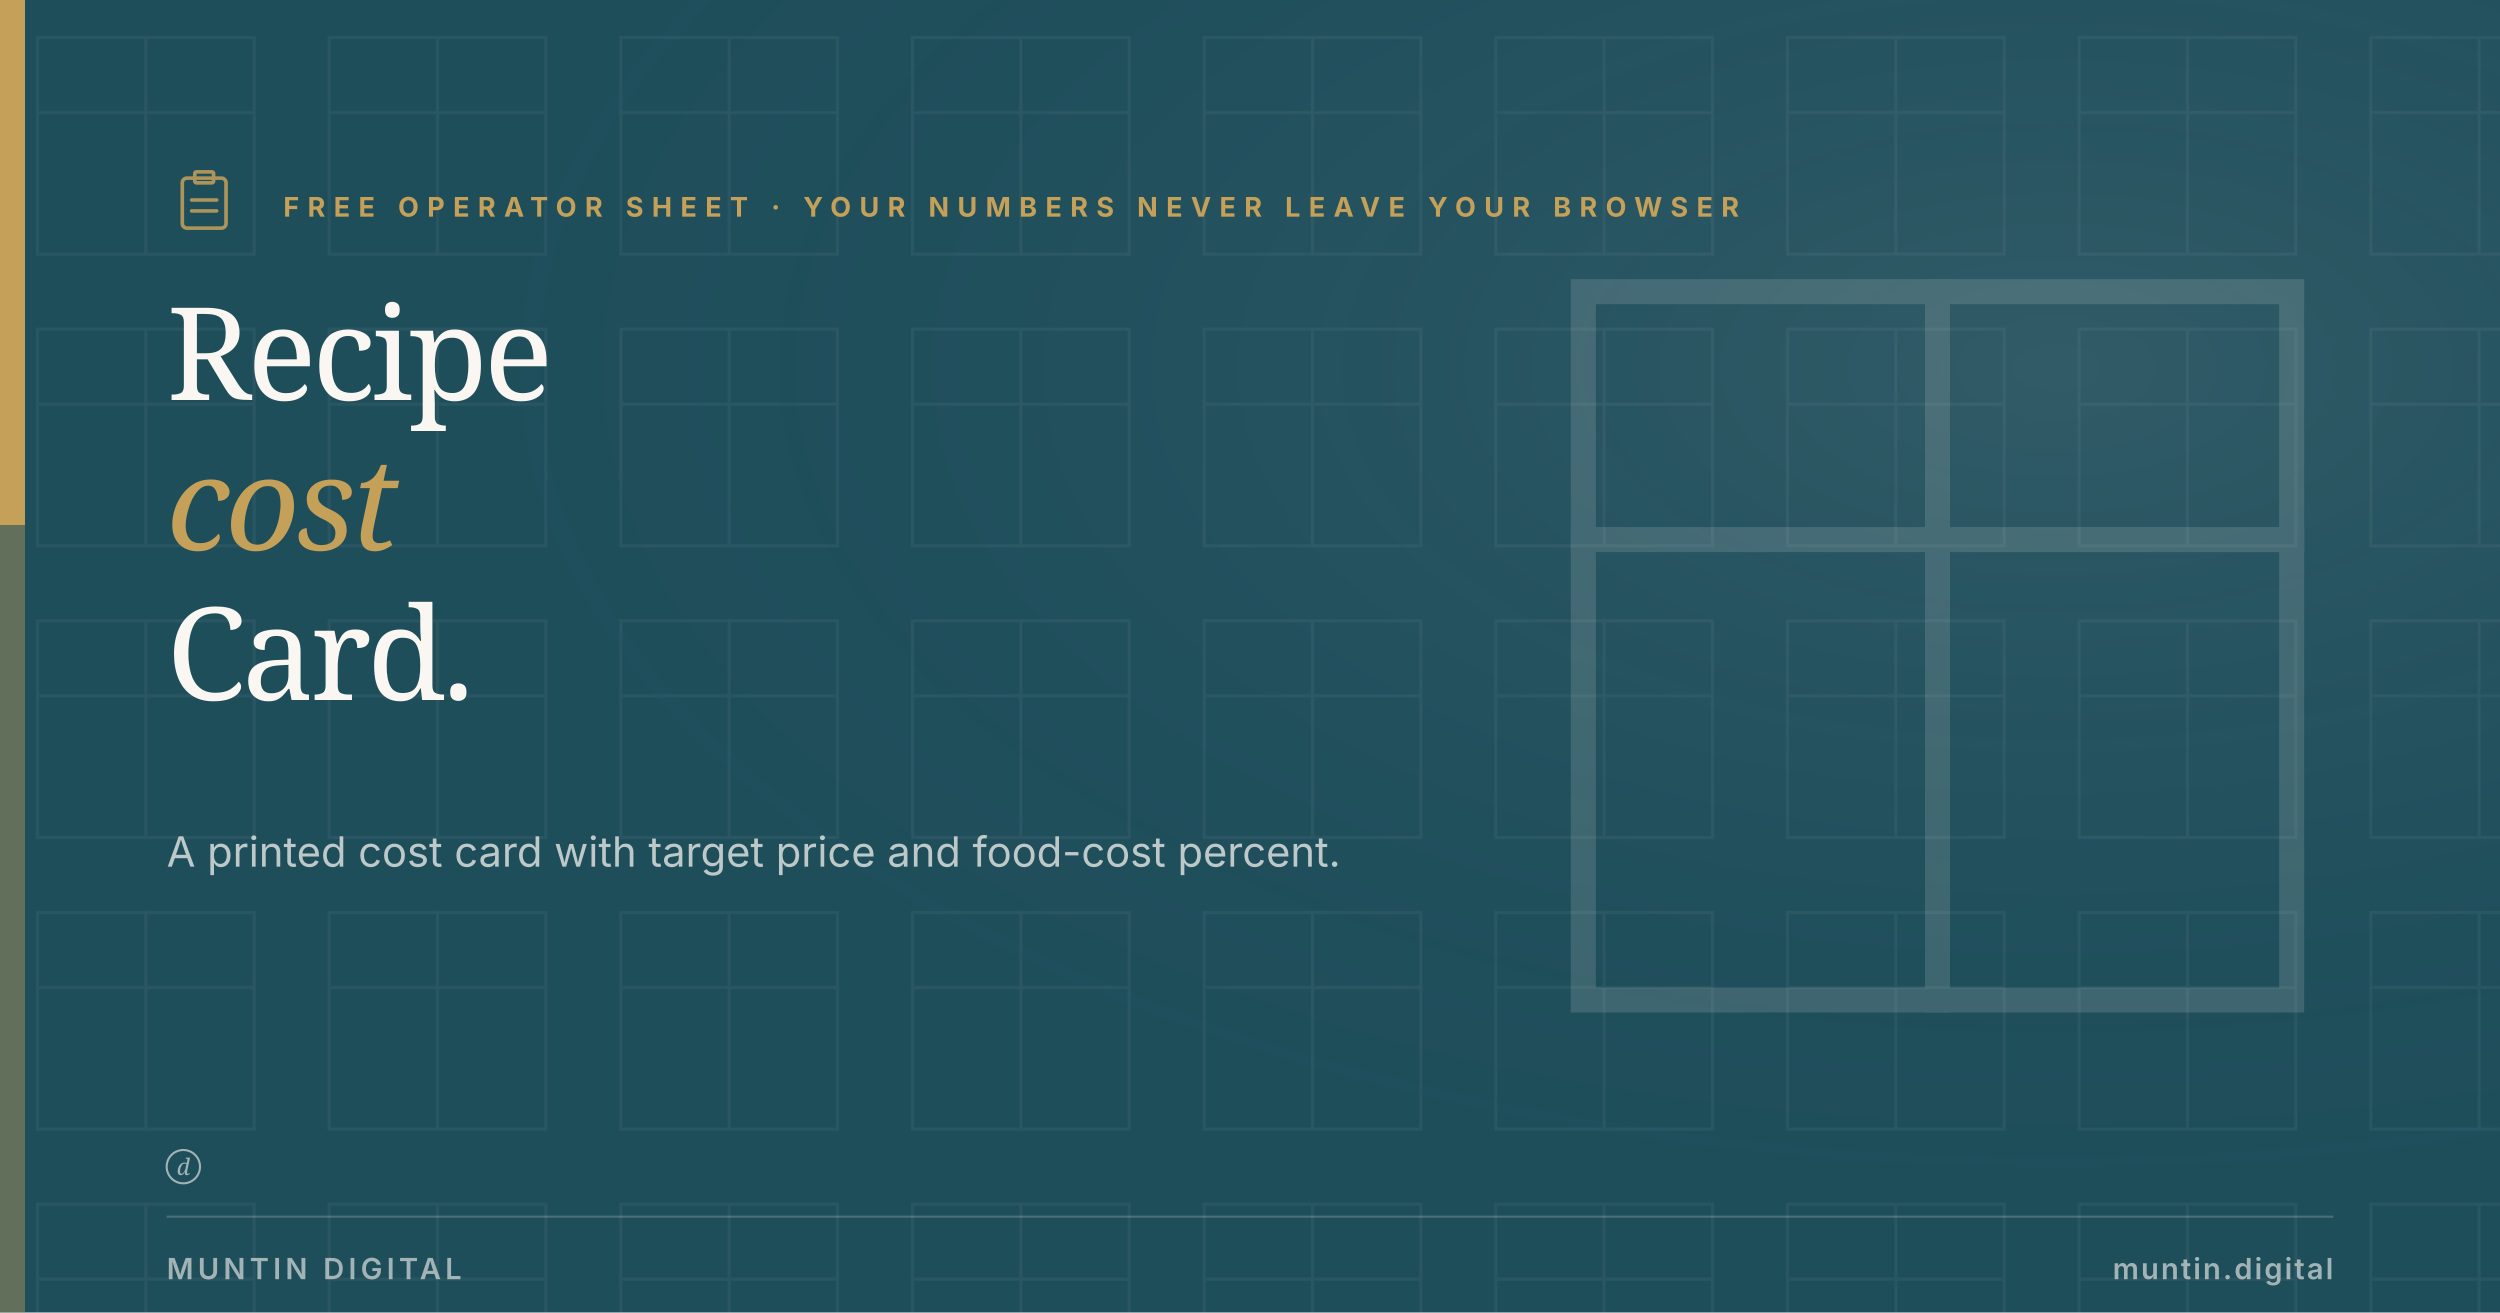
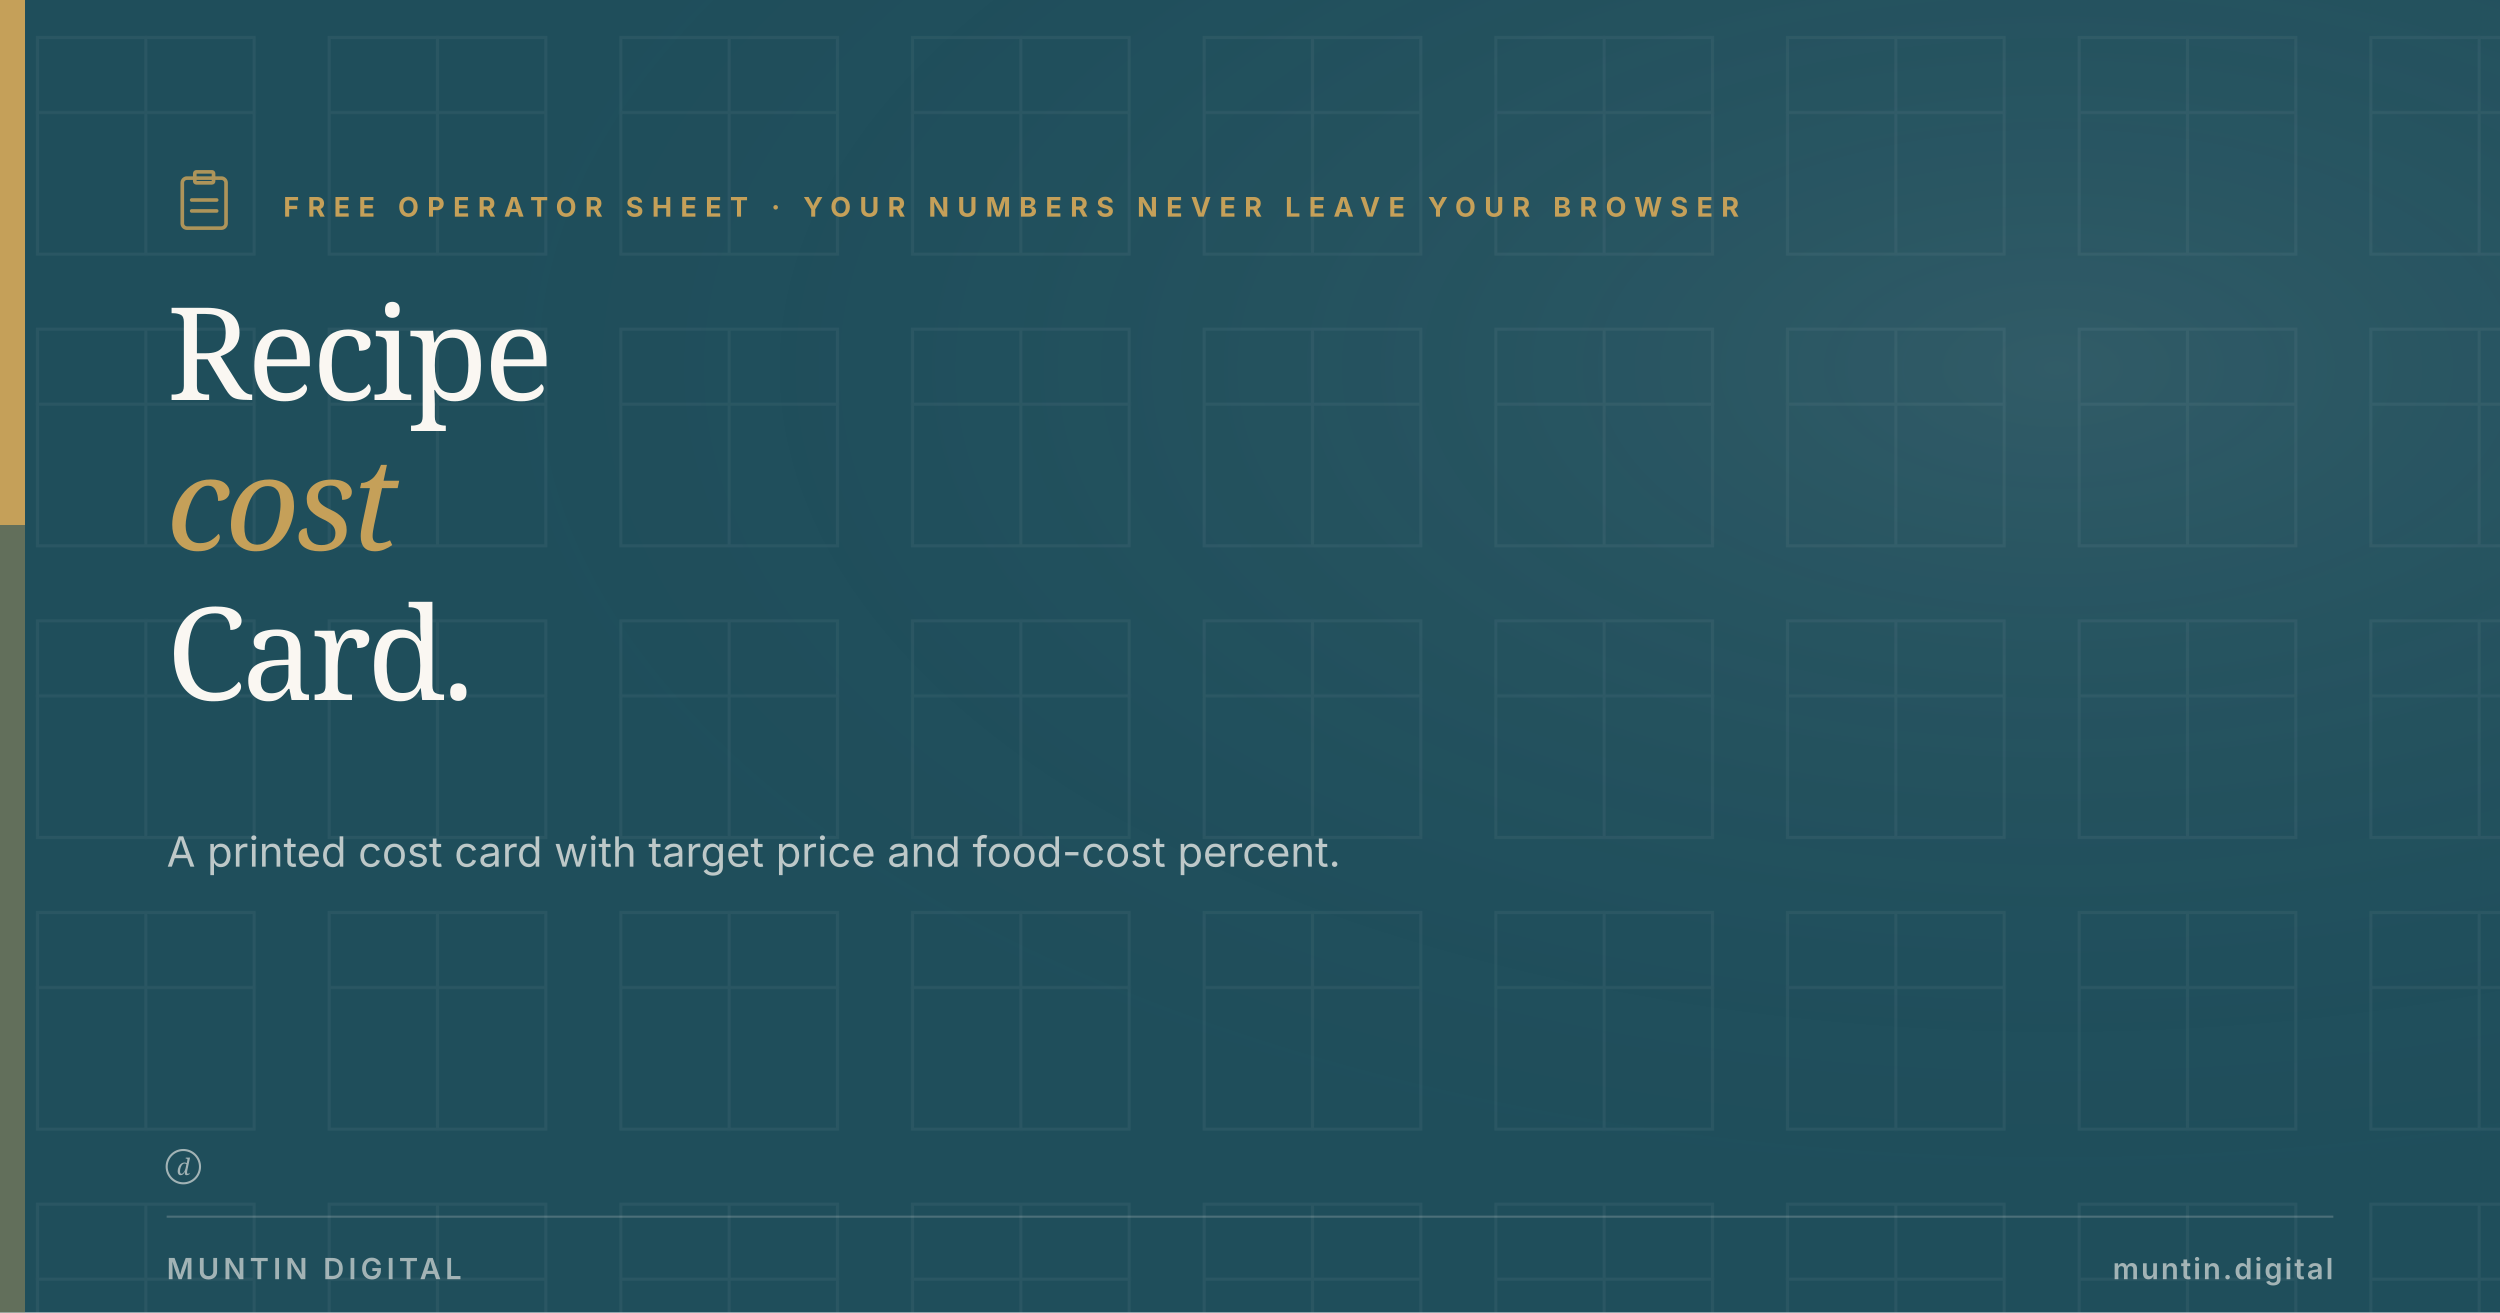
<svg xmlns="http://www.w3.org/2000/svg" viewBox="0 0 1200 630" width="1200" height="630">
  <defs>
    <radialGradient id="toolglow" cx="82%" cy="28%" r="65%">
      <stop offset="0%" stop-color="#FAF7F2" stop-opacity="0.08" />
      <stop offset="100%" stop-color="#1F4E5B" stop-opacity="0" />
    </radialGradient>
  </defs>
  <rect width="1200" height="630" fill="#1F4E5B" />
  <defs>
    <pattern id="muntinField" x="0" y="0" width="140" height="140" patternUnits="userSpaceOnUse">
      <g transform="translate(18, 18)" fill="none" stroke="#FAF7F2" stroke-width="1.5" stroke-linecap="square" stroke-linejoin="miter">
        <rect x="0" y="0" width="104" height="104" />
        <line x1="52" y1="0" x2="52" y2="104" />
        <line x1="0" y1="36" x2="104" y2="36" />
      </g>
    </pattern>
  </defs>
  <rect width="1200" height="630" fill="url(#muntinField)" opacity="0.05" />
  <rect width="1200" height="630" fill="url(#toolglow)" />
  <rect x="0" y="0" width="12" height="252" fill="#C5A059" />
  <rect x="0" y="252" width="12" height="378" fill="#C5A059" opacity="0.4" />
  <g transform="translate(80, 78) scale(1.5)" fill="none" stroke="#C5A059" stroke-width="1.167" stroke-linecap="round" stroke-linejoin="round" color="#C5A059" opacity="0.85">
    <rect x="5" y="5" width="14" height="16" rx="1.5" />
    <rect x="9" y="3" width="6" height="3.5" rx="0.5" />
    <line x1="8" y1="12" x2="16" y2="12" />
    <line x1="8" y1="15.5" x2="16" y2="15.5" />
  </g>
  <text x="136" y="104" font-family="Inter, Arial, sans-serif" font-size="13" font-weight="700" letter-spacing="4" fill="#C5A059">FREE OPERATOR SHEET · YOUR NUMBERS NEVER LEAVE YOUR BROWSER</text>
  <text x="80" y="192" font-family="Fraunces, Georgia, serif" font-size="62" font-weight="500" letter-spacing="-2" fill="#FAF7F2">Recipe</text>
  <text x="80" y="264" font-family="Fraunces, Georgia, serif" font-style="italic" font-size="62" font-weight="400" letter-spacing="-2" fill="#C5A059">cost</text>
  <text x="80" y="336" font-family="Fraunces, Georgia, serif" font-size="62" font-weight="500" letter-spacing="-2" fill="#FAF7F2">Card.</text>
  <text x="80" y="416" font-family="Inter, Arial, sans-serif" font-size="20" font-weight="400" fill="#FAF7F2" opacity="0.72">A printed cost card with target price and food-cost percent.</text>
-   <g transform="translate(760, 140)" stroke="#FAF7F2" stroke-width="12" stroke-linecap="square" stroke-linejoin="miter" fill="none" opacity="0.14">
-     <rect x="0" y="0" width="340" height="340" />
-     <line x1="170" y1="0" x2="170" y2="340" />
-     <line x1="0" y1="119" x2="340" y2="119" />
-   </g>
+   <text x="760" y="150" font-family="Inter, Arial, sans-serif" font-size="12" font-weight="700" letter-spacing="3" fill="#FAF7F2" opacity="0.5" />
  <g transform="translate(80, 552)" fill="#FAF7F2" opacity="0.6">
    <circle cx="8" cy="8" r="8" fill="none" stroke="#FAF7F2" stroke-width="1" />
    <text x="8" y="12" text-anchor="middle" font-family="Fraunces, Georgia, serif" font-style="italic" font-size="11" font-weight="500" fill="#FAF7F2">d</text>
  </g>
  <line x1="80" y1="584" x2="1120" y2="584" stroke="rgba(250,247,242,0.2)" stroke-width="1" />
  <text x="80" y="614" font-family="Inter, Arial, sans-serif" font-size="14" font-weight="600" letter-spacing="2" fill="rgba(250,247,242,0.6)">MUNTIN DIGITAL</text>
  <text x="1120" y="614" text-anchor="end" font-family="Inter, Arial, sans-serif" font-size="14" font-weight="600" letter-spacing="1" fill="rgba(250,247,242,0.6)">muntin.digital</text>
</svg>
